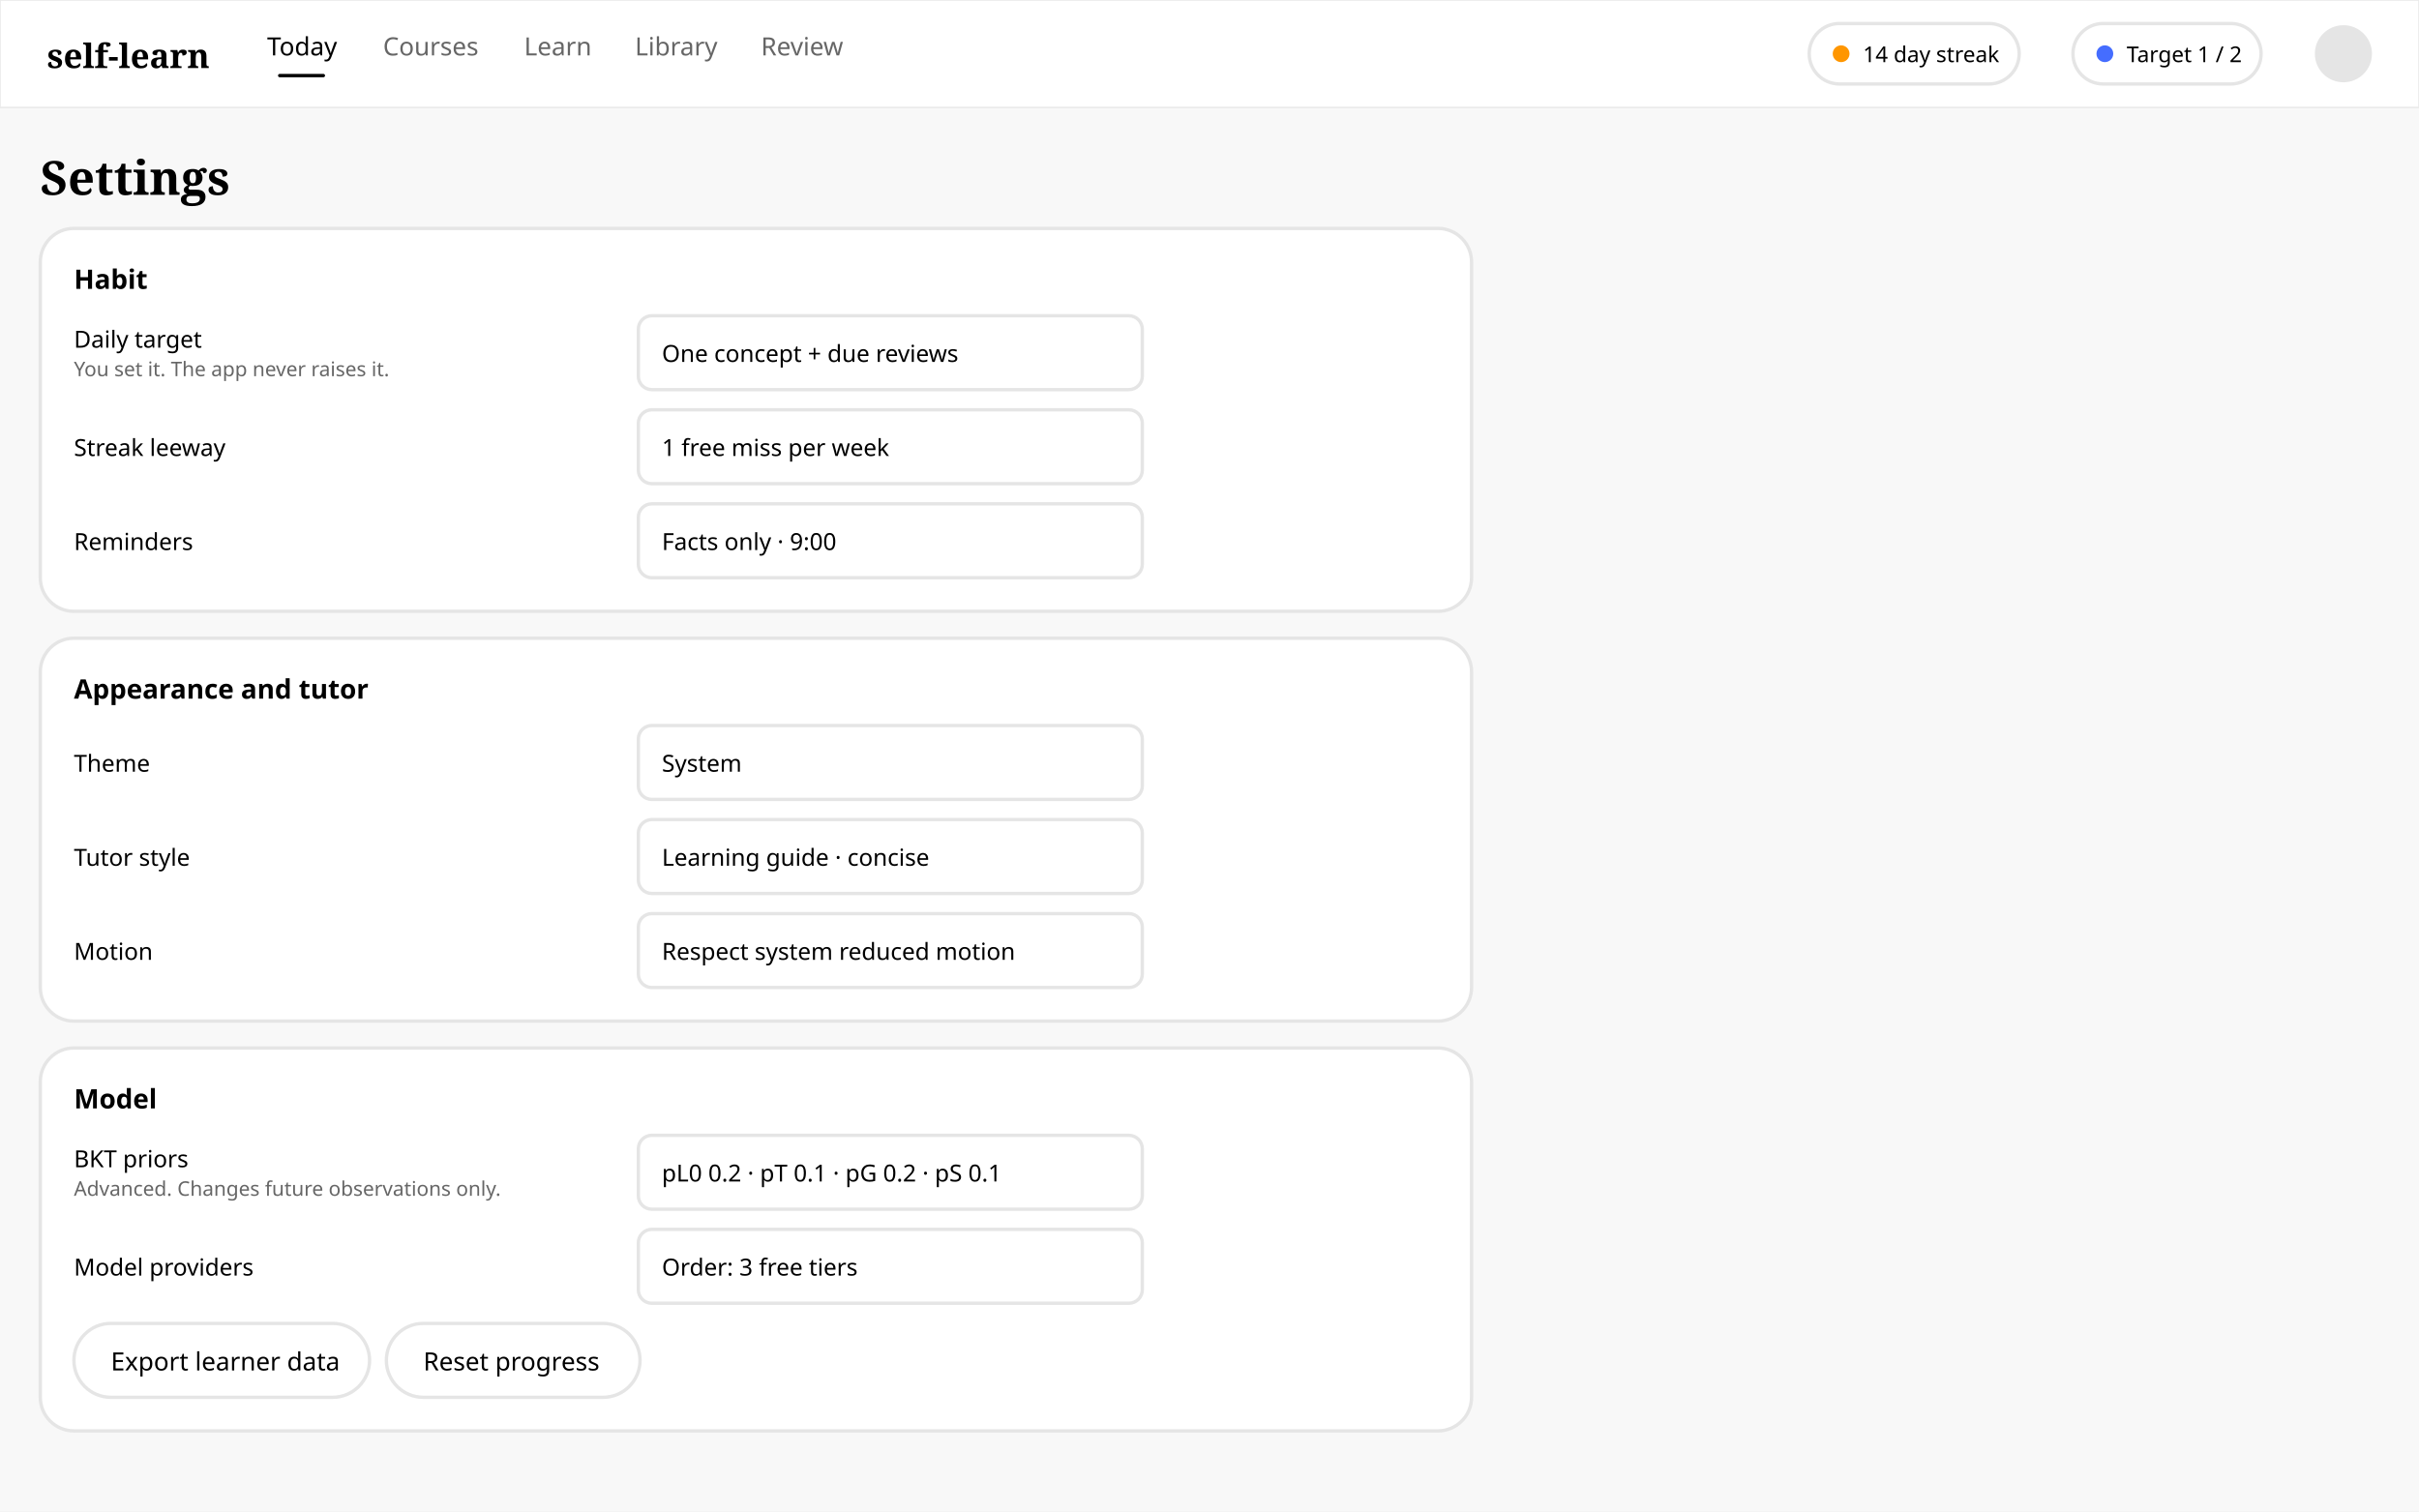
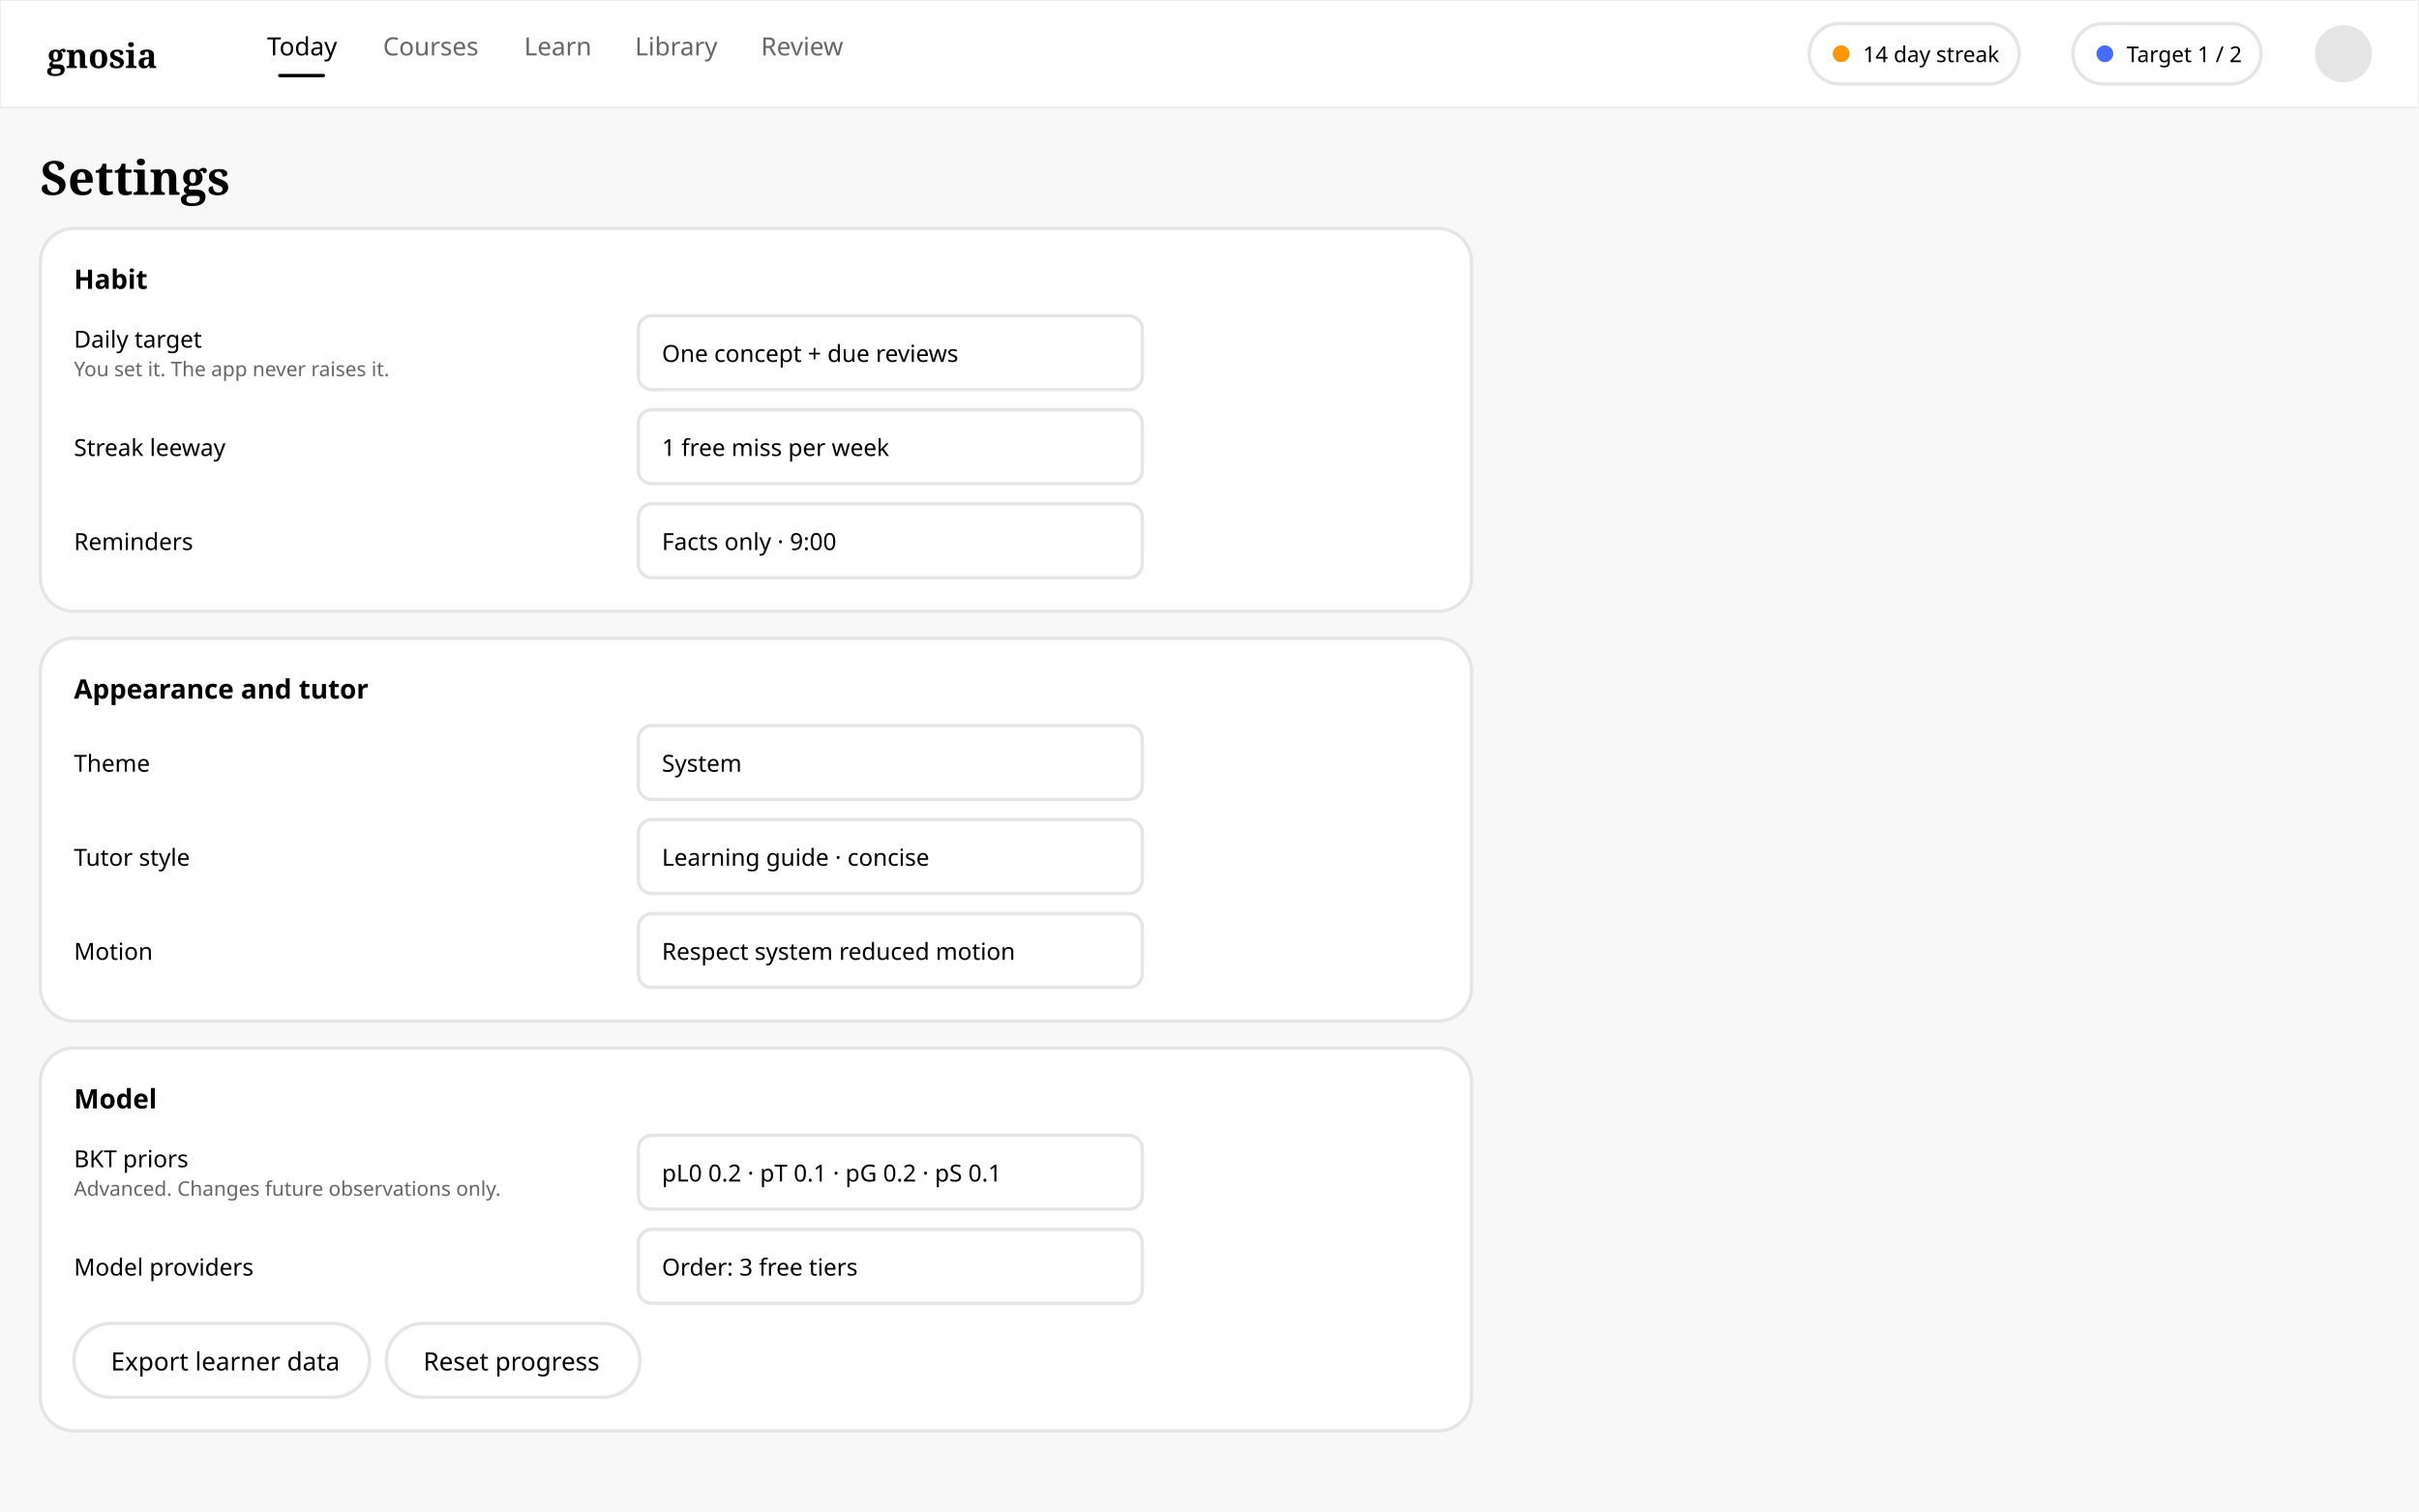
<svg xmlns="http://www.w3.org/2000/svg" width="1440" height="900" viewBox="0 0 1440 900">
  <defs>
    <clipPath id="clip0">
      <rect width="1440" height="900" />
    </clipPath>
  </defs>
  <g>
    <rect width="1440" height="900" fill="#F8F8F8" />
    <g clip-path="url(#clip0)">
      <g>
        <rect width="1440" height="64" fill="#FFFFFF" stroke="#EBEBEB" stroke-width="1" />
        <g transform="translate(28, 20.5)">
-           <text x="0" y="20" font-family="Georgia, serif" font-size="20" font-weight="700" fill="#000000">self-learn</text>
+           <text x="0" y="20" font-family="Georgia, serif" font-size="20" font-weight="700" fill="#000000">gnosia</text>
        </g>
        <g transform="translate(159, 18)">
          <g>
            <g>
              <text x="0" y="15" font-family="Figtree, Nunito, system-ui, sans-serif" font-size="15" fill="#000000">Today</text>
            </g>
            <g transform="translate(6.5, 26)">
              <rect width="28" height="2" rx="1" ry="1" fill="#000000" />
            </g>
          </g>
          <g transform="translate(69, 0)">
            <g>
              <text x="0" y="15" font-family="Figtree, Nunito, system-ui, sans-serif" font-size="15" font-weight="500" fill="#666666">Courses</text>
            </g>
            <g transform="translate(14, 26)">
              <rect width="28" height="2" rx="1" ry="1" fill="#FFFFFF" />
            </g>
          </g>
          <g transform="translate(153, 0)">
            <g>
              <text x="0" y="15" font-family="Figtree, Nunito, system-ui, sans-serif" font-size="15" font-weight="500" fill="#666666">Learn</text>
            </g>
            <g transform="translate(5, 26)">
              <rect width="28" height="2" rx="1" ry="1" fill="#FFFFFF" />
            </g>
          </g>
          <g transform="translate(219, 0)">
            <g>
              <text x="0" y="15" font-family="Figtree, Nunito, system-ui, sans-serif" font-size="15" font-weight="500" fill="#666666">Library</text>
            </g>
            <g transform="translate(9.5, 26)">
              <rect width="28" height="2" rx="1" ry="1" fill="#FFFFFF" />
            </g>
          </g>
          <g transform="translate(294, 0)">
            <g>
              <text x="0" y="15" font-family="Figtree, Nunito, system-ui, sans-serif" font-size="15" font-weight="500" fill="#666666">Review</text>
            </g>
            <g transform="translate(10.5, 26)">
              <rect width="28" height="2" rx="1" ry="1" fill="#FFFFFF" />
            </g>
          </g>
        </g>
        <g transform="translate(534, 32)" />
        <g transform="translate(1077, 14)">
          <rect width="125" height="36" rx="18" ry="18" fill="#FFFFFF" stroke="#E5E5E5" stroke-width="2" />
          <g transform="translate(14, 13)">
            <ellipse cx="5" cy="5" rx="5" ry="5" fill="#FF9600" />
          </g>
          <g transform="translate(32, 10)">
            <text x="0" y="13" font-family="Figtree, Nunito, system-ui, sans-serif" font-size="13" fill="#000000">14 day streak</text>
          </g>
        </g>
        <g transform="translate(1234, 14)">
          <rect width="112" height="36" rx="18" ry="18" fill="#FFFFFF" stroke="#E5E5E5" stroke-width="2" />
          <g transform="translate(14, 13)">
            <ellipse cx="5" cy="5" rx="5" ry="5" fill="#456DFF" />
          </g>
          <g transform="translate(32, 10)">
            <text x="0" y="13" font-family="Figtree, Nunito, system-ui, sans-serif" font-size="13" fill="#000000">Target 1 / 2</text>
          </g>
        </g>
        <g transform="translate(1378, 15)">
          <ellipse cx="17" cy="17" rx="17" ry="17" fill="#E5E5E5" />
        </g>
      </g>
      <g transform="translate(0, 64)">
        <g transform="translate(24, 24)">
          <text x="0" y="28" font-family="Georgia, serif" font-size="28" font-weight="700" fill="#000000">Settings</text>
        </g>
        <g transform="translate(24, 72)">
          <rect width="852" height="228" rx="20" ry="20" fill="#FFFFFF" stroke="#E5E5E5" stroke-width="2" />
          <g transform="translate(20, 20)">
            <g>
              <text x="0" y="16" font-family="Figtree, Nunito, system-ui, sans-serif" font-size="16" font-weight="700" fill="#000000">Habit</text>
            </g>
          </g>
          <g transform="translate(20, 52)">
            <g transform="translate(0, 5)">
              <g>
                <text x="0" y="14" font-family="Figtree, Nunito, system-ui, sans-serif" font-size="14" font-weight="500" fill="#000000">Daily target</text>
              </g>
              <g transform="translate(0, 19)">
                <text x="0" y="12" font-family="Figtree, Nunito, system-ui, sans-serif" font-size="12" fill="#666666">You set it. The app never raises it.</text>
              </g>
            </g>
            <g transform="translate(336, 0)">
              <rect width="300" height="44" rx="8" ry="8" fill="#FFFFFF" stroke="#E5E5E5" stroke-width="2" />
              <g transform="translate(14, 13.5)">
                <text x="0" y="14" font-family="Figtree, Nunito, system-ui, sans-serif" font-size="14" fill="#000000">One concept + due reviews</text>
              </g>
            </g>
          </g>
          <g transform="translate(20, 108)">
            <g transform="translate(0, 13.5)">
              <g>
                <text x="0" y="14" font-family="Figtree, Nunito, system-ui, sans-serif" font-size="14" font-weight="500" fill="#000000">Streak leeway</text>
              </g>
            </g>
            <g transform="translate(336, 0)">
              <rect width="300" height="44" rx="8" ry="8" fill="#FFFFFF" stroke="#E5E5E5" stroke-width="2" />
              <g transform="translate(14, 13.5)">
                <text x="0" y="14" font-family="Figtree, Nunito, system-ui, sans-serif" font-size="14" fill="#000000">1 free miss per week</text>
              </g>
            </g>
          </g>
          <g transform="translate(20, 164)">
            <g transform="translate(0, 13.5)">
              <g>
                <text x="0" y="14" font-family="Figtree, Nunito, system-ui, sans-serif" font-size="14" font-weight="500" fill="#000000">Reminders</text>
              </g>
            </g>
            <g transform="translate(336, 0)">
              <rect width="300" height="44" rx="8" ry="8" fill="#FFFFFF" stroke="#E5E5E5" stroke-width="2" />
              <g transform="translate(14, 13.5)">
                <text x="0" y="14" font-family="Figtree, Nunito, system-ui, sans-serif" font-size="14" fill="#000000">Facts only · 9:00</text>
              </g>
            </g>
          </g>
        </g>
        <g transform="translate(24, 316)">
          <rect width="852" height="228" rx="20" ry="20" fill="#FFFFFF" stroke="#E5E5E5" stroke-width="2" />
          <g transform="translate(20, 20)">
            <g>
              <text x="0" y="16" font-family="Figtree, Nunito, system-ui, sans-serif" font-size="16" font-weight="700" fill="#000000">Appearance and tutor</text>
            </g>
          </g>
          <g transform="translate(20, 52)">
            <g transform="translate(0, 13.5)">
              <g>
                <text x="0" y="14" font-family="Figtree, Nunito, system-ui, sans-serif" font-size="14" font-weight="500" fill="#000000">Theme</text>
              </g>
            </g>
            <g transform="translate(336, 0)">
              <rect width="300" height="44" rx="8" ry="8" fill="#FFFFFF" stroke="#E5E5E5" stroke-width="2" />
              <g transform="translate(14, 13.5)">
                <text x="0" y="14" font-family="Figtree, Nunito, system-ui, sans-serif" font-size="14" fill="#000000">System</text>
              </g>
            </g>
          </g>
          <g transform="translate(20, 108)">
            <g transform="translate(0, 13.5)">
              <g>
                <text x="0" y="14" font-family="Figtree, Nunito, system-ui, sans-serif" font-size="14" font-weight="500" fill="#000000">Tutor style</text>
              </g>
            </g>
            <g transform="translate(336, 0)">
              <rect width="300" height="44" rx="8" ry="8" fill="#FFFFFF" stroke="#E5E5E5" stroke-width="2" />
              <g transform="translate(14, 13.5)">
                <text x="0" y="14" font-family="Figtree, Nunito, system-ui, sans-serif" font-size="14" fill="#000000">Learning guide · concise</text>
              </g>
            </g>
          </g>
          <g transform="translate(20, 164)">
            <g transform="translate(0, 13.5)">
              <g>
                <text x="0" y="14" font-family="Figtree, Nunito, system-ui, sans-serif" font-size="14" font-weight="500" fill="#000000">Motion</text>
              </g>
            </g>
            <g transform="translate(336, 0)">
              <rect width="300" height="44" rx="8" ry="8" fill="#FFFFFF" stroke="#E5E5E5" stroke-width="2" />
              <g transform="translate(14, 13.5)">
                <text x="0" y="14" font-family="Figtree, Nunito, system-ui, sans-serif" font-size="14" fill="#000000">Respect system reduced motion</text>
              </g>
            </g>
          </g>
        </g>
        <g transform="translate(24, 560)">
          <rect width="852" height="228" rx="20" ry="20" fill="#FFFFFF" stroke="#E5E5E5" stroke-width="2" />
          <g transform="translate(20, 20)">
            <g>
              <text x="0" y="16" font-family="Figtree, Nunito, system-ui, sans-serif" font-size="16" font-weight="700" fill="#000000">Model</text>
            </g>
          </g>
          <g transform="translate(20, 52)">
            <g transform="translate(0, 5)">
              <g>
                <text x="0" y="14" font-family="Figtree, Nunito, system-ui, sans-serif" font-size="14" font-weight="500" fill="#000000">BKT priors</text>
              </g>
              <g transform="translate(0, 19)">
                <text x="0" y="12" font-family="Figtree, Nunito, system-ui, sans-serif" font-size="12" fill="#666666">Advanced. Changes future observations only.</text>
              </g>
            </g>
            <g transform="translate(336, 0)">
              <rect width="300" height="44" rx="8" ry="8" fill="#FFFFFF" stroke="#E5E5E5" stroke-width="2" />
              <g transform="translate(14, 13.5)">
                <text x="0" y="14" font-family="Figtree, Nunito, system-ui, sans-serif" font-size="14" fill="#000000">pL0 0.2 · pT 0.1 · pG 0.2 · pS 0.1</text>
              </g>
            </g>
          </g>
          <g transform="translate(20, 108)">
            <g transform="translate(0, 13.5)">
              <g>
                <text x="0" y="14" font-family="Figtree, Nunito, system-ui, sans-serif" font-size="14" font-weight="500" fill="#000000">Model providers</text>
              </g>
            </g>
            <g transform="translate(336, 0)">
              <rect width="300" height="44" rx="8" ry="8" fill="#FFFFFF" stroke="#E5E5E5" stroke-width="2" />
              <g transform="translate(14, 13.5)">
                <text x="0" y="14" font-family="Figtree, Nunito, system-ui, sans-serif" font-size="14" fill="#000000">Order: 3 free tiers</text>
              </g>
            </g>
          </g>
          <g transform="translate(20, 164)">
            <g>
              <rect width="176" height="44" rx="22" ry="22" fill="#FFFFFF" stroke="#E5E5E5" stroke-width="2" />
              <g transform="translate(22, 13)">
                <text x="0" y="15" font-family="Figtree, Nunito, system-ui, sans-serif" font-size="15" fill="#000000">Export learner data</text>
              </g>
            </g>
            <g transform="translate(186, 0)">
              <rect width="151" height="44" rx="22" ry="22" fill="#FFFFFF" stroke="#E5E5E5" stroke-width="2" />
              <g transform="translate(22, 13)">
                <text x="0" y="15" font-family="Figtree, Nunito, system-ui, sans-serif" font-size="15" fill="#000000">Reset progress</text>
              </g>
            </g>
          </g>
        </g>
      </g>
    </g>
  </g>
</svg>
